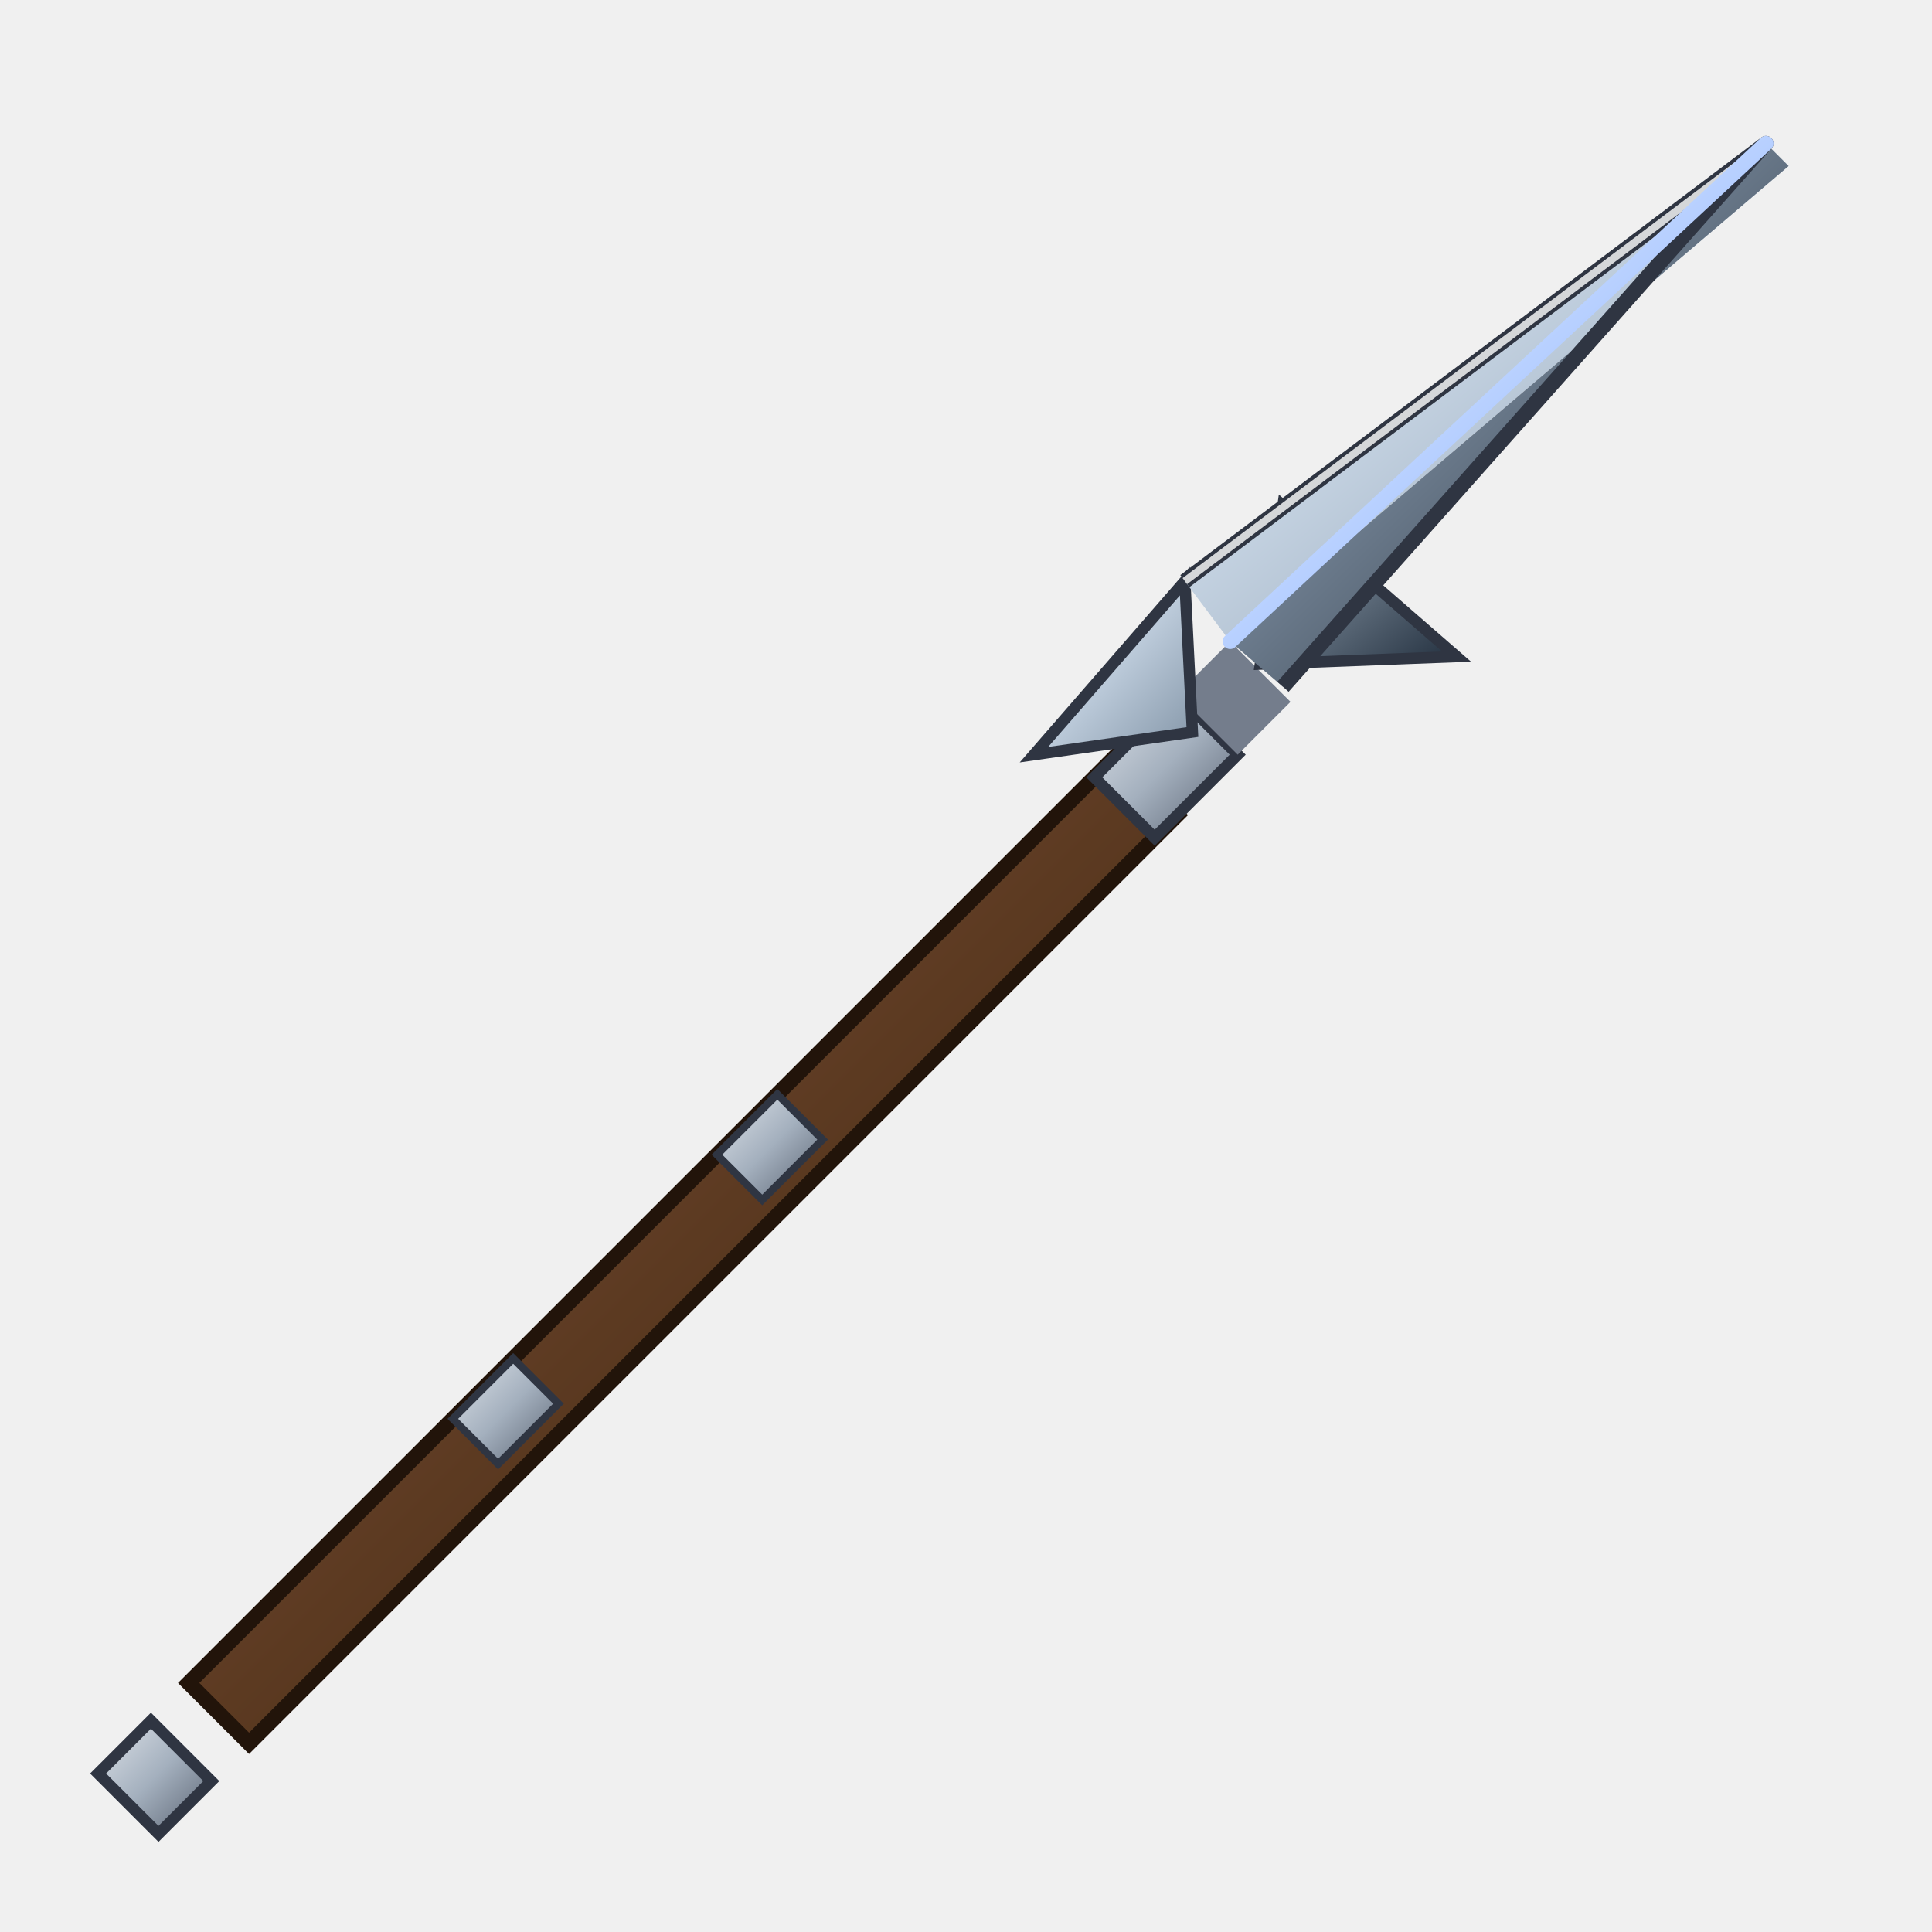
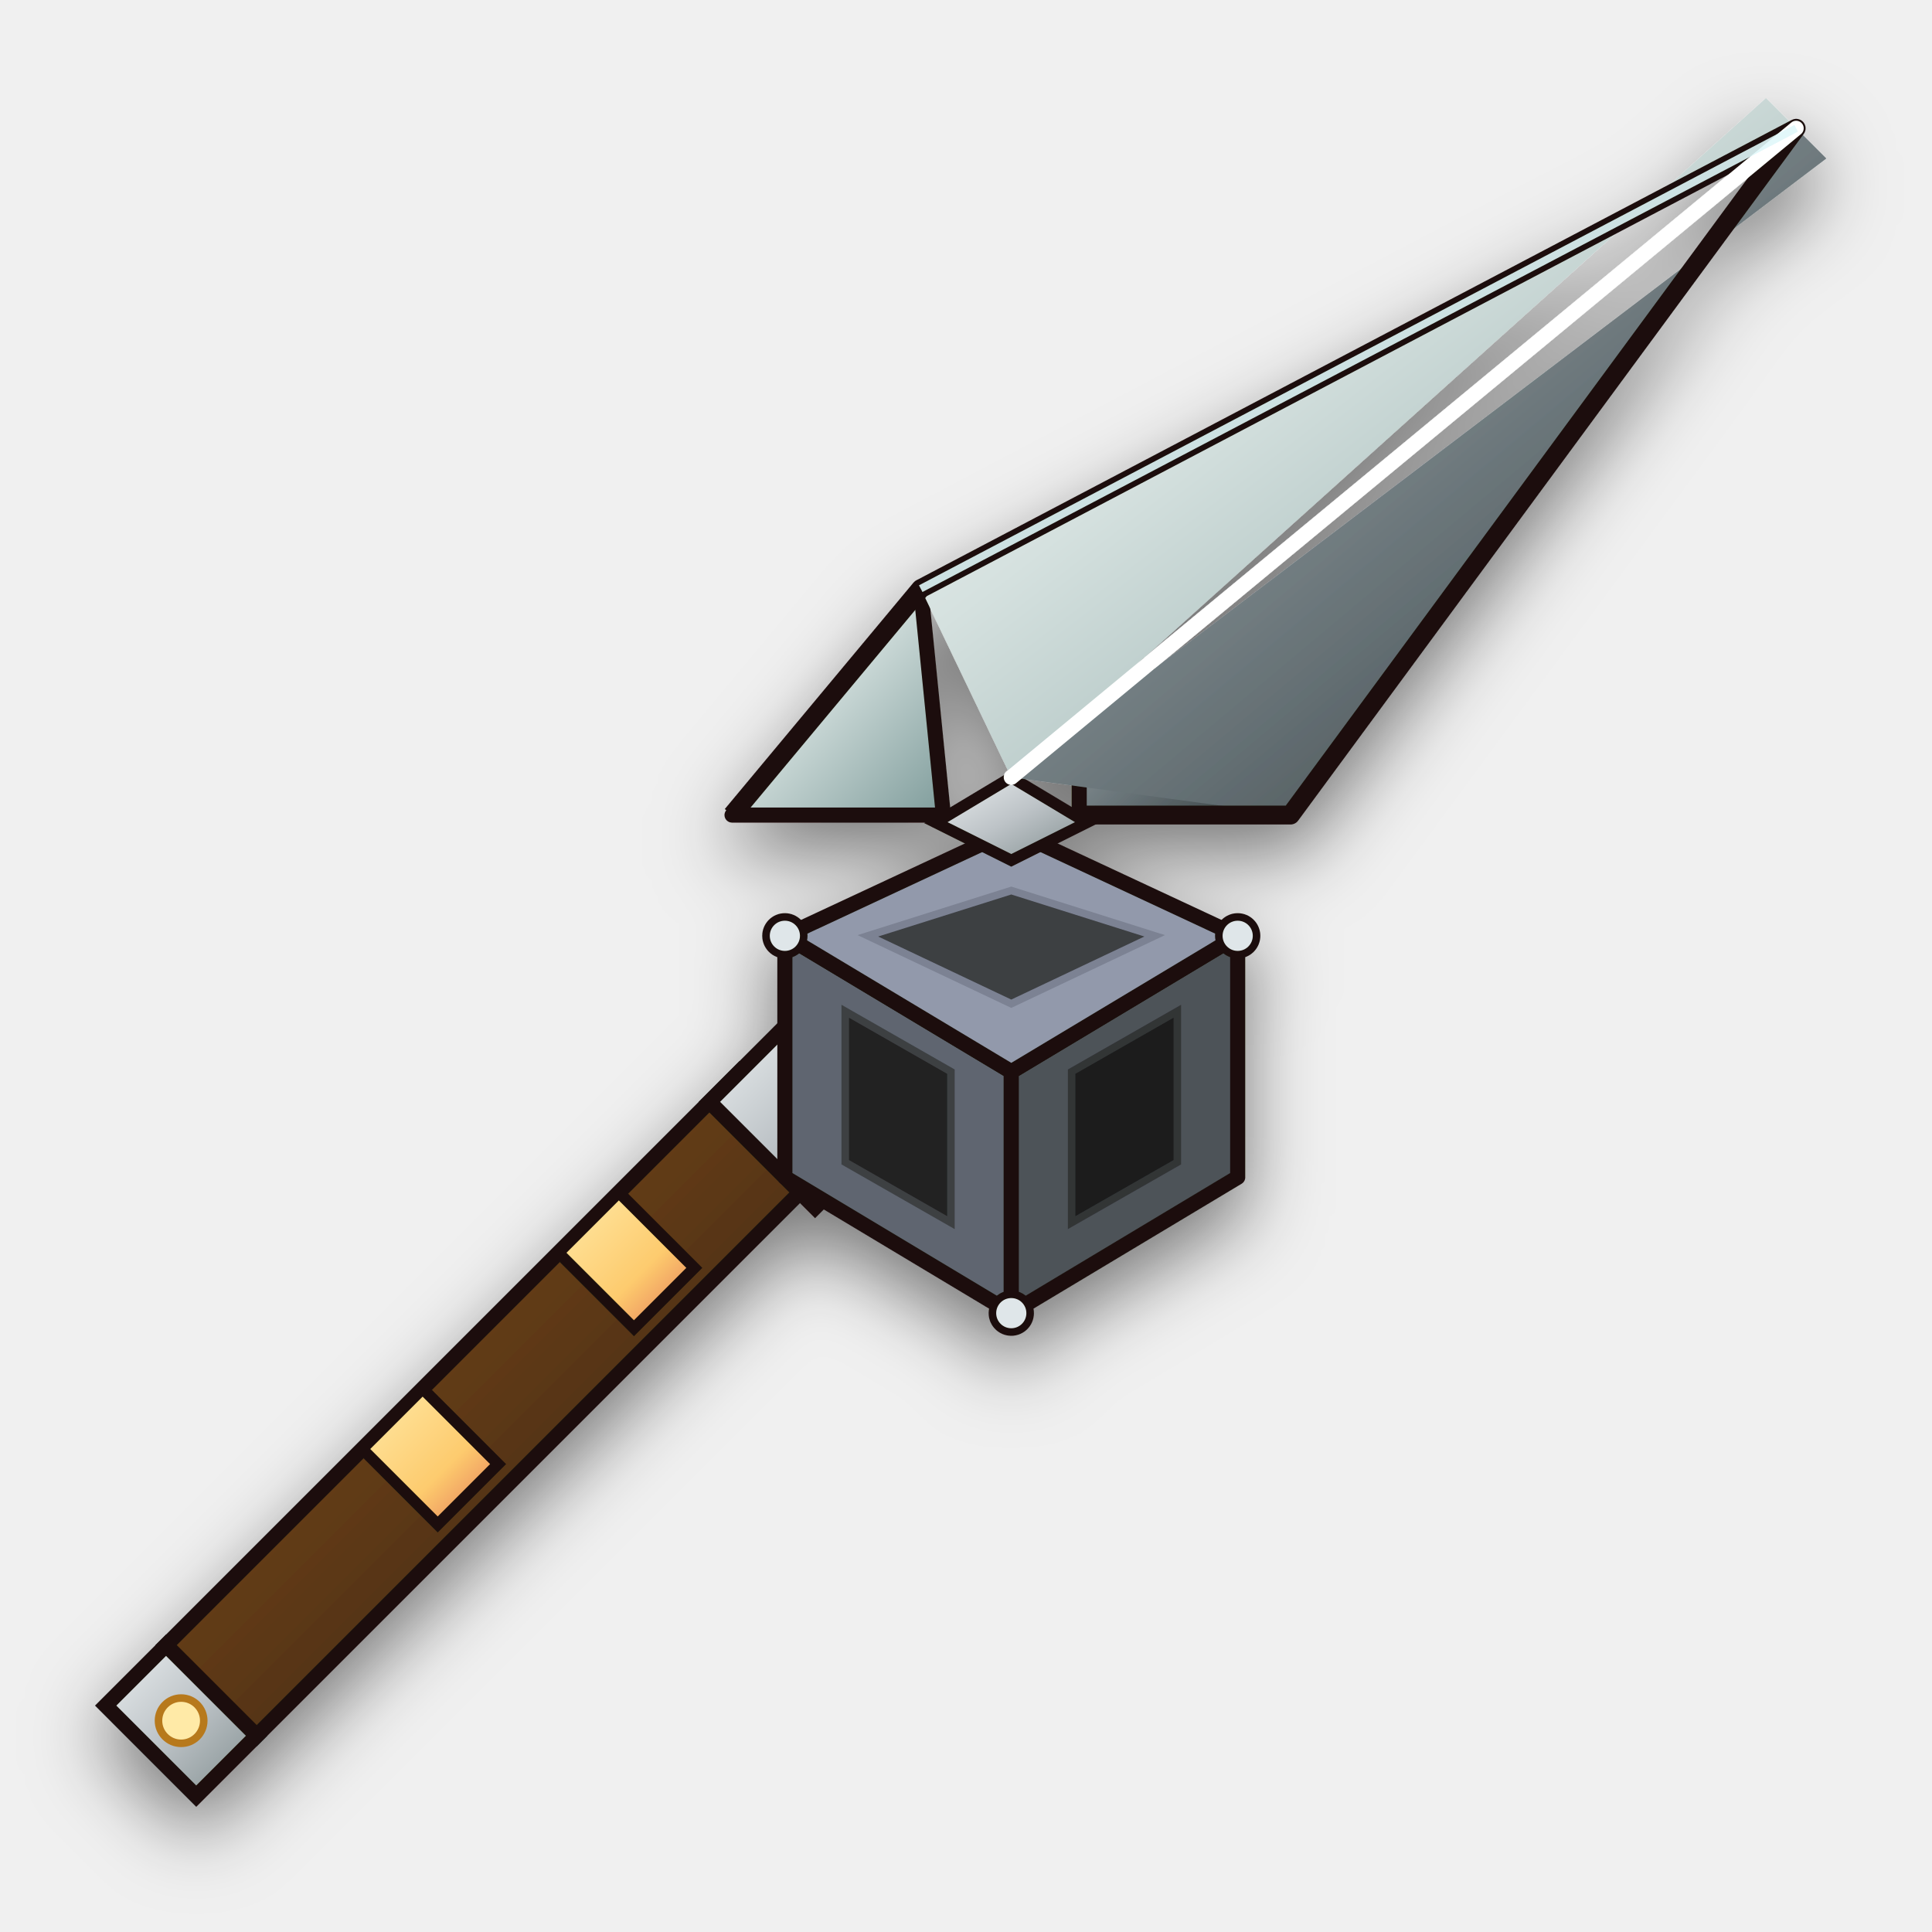
<svg xmlns="http://www.w3.org/2000/svg" viewBox="0 0 512 512" width="512" height="512">
  <defs>
+     <filter id="spearDropShadow" x="-20%" y="-20%" width="140%" height="140%">
+       <feDropShadow dx="0" dy="8" stdDeviation="10" flood-color="#000000" flood-opacity="0.5" />
+     </filter>
    <linearGradient id="spearBladeL" x1="0%" y1="0%" x2="100%" y2="100%">
-       <stop offset="0%" stop-color="#f0f4f8" />
-       <stop offset="40%" stop-color="#c8d6e5" />
-       <stop offset="100%" stop-color="#8395a7" />
+       <stop offset="0%" stop-color="#ffffff" />
+       <stop offset="40%" stop-color="#d5e1df" />
+       <stop offset="100%" stop-color="#7f9c9b" />
    </linearGradient>
    <linearGradient id="spearBladeR" x1="0%" y1="0%" x2="100%" y2="100%">
-       <stop offset="0%" stop-color="#b0c4de" />
-       <stop offset="60%" stop-color="#576574" />
-       <stop offset="100%" stop-color="#222f3e" />
+       <stop offset="0%" stop-color="#b2bec3" />
+       <stop offset="60%" stop-color="#636e72" />
+       <stop offset="100%" stop-color="#2d3436" />
    </linearGradient>
-     <linearGradient id="spearEdge" x1="0%" y1="0%" x2="100%" y2="100%">
-       <stop offset="0%" stop-color="#ffffff" />
-       <stop offset="100%" stop-color="#70a1ff" />
+     <linearGradient id="woodShaft" x1="0%" y1="0%" x2="100%" y2="100%">
+       <stop offset="0%" stop-color="#8d5524" />
+       <stop offset="50%" stop-color="#5c3818" />
+       <stop offset="100%" stop-color="#2d1b0b" />
    </linearGradient>
-     <linearGradient id="shaftGrad" x1="0%" y1="0%" x2="100%" y2="100%">
-       <stop offset="0%" stop-color="#8d5b4c" />
-       <stop offset="50%" stop-color="#5c3a21" />
-       <stop offset="100%" stop-color="#382314" />
+     <linearGradient id="goldAcc" x1="0%" y1="0%" x2="100%" y2="100%">
+       <stop offset="0%" stop-color="#ffeaa7" />
+       <stop offset="60%" stop-color="#fdcb6e" />
+       <stop offset="100%" stop-color="#e17055" />
    </linearGradient>
-     <linearGradient id="metalRing" x1="0%" y1="0%" x2="100%" y2="100%">
-       <stop offset="0%" stop-color="#dfe4ea" />
-       <stop offset="50%" stop-color="#a4b0be" />
-       <stop offset="100%" stop-color="#57606f" />
+     <linearGradient id="steelRing" x1="0%" y1="0%" x2="100%" y2="100%">
+       <stop offset="0%" stop-color="#ecf0f1" />
+       <stop offset="50%" stop-color="#bdc3c7" />
+       <stop offset="100%" stop-color="#7f8c8d" />
    </linearGradient>
  </defs>
-   <path d="M 50 446 L 66 462 L 312 216 L 296 200 Z" fill="url(#shaftGrad)" stroke="#22140a" stroke-width="4" />
-   <path d="M 120 376 L 132 388 L 148 372 L 136 360 Z" fill="url(#metalRing)" stroke="#2f3542" stroke-width="2" />
-   <path d="M 190 306 L 202 318 L 218 302 L 206 290 Z" fill="url(#metalRing)" stroke="#2f3542" stroke-width="2" />
-   <path d="M 40 456 L 56 472 L 42 486 L 26 470 Z" fill="url(#metalRing)" stroke="#2f3542" stroke-width="3" />
-   <path d="M 290 206 L 306 222 L 328 200 L 312 184 Z" fill="url(#metalRing)" stroke="#2f3542" stroke-width="3" />
-   <path d="M 312 184 L 328 200 L 342 186 L 326 170 Z" fill="#747d8c" />
-   <path d="M 316 194 L 274 200 L 314 154 Z" fill="url(#spearBladeL)" stroke="#2f3542" stroke-width="3" />
-   <path d="M 334 176 L 340 134 L 386 174 Z" fill="url(#spearBladeR)" stroke="#2f3542" stroke-width="3" />
-   <path d="M 326 170 L 314 154 L 468 38 L 474 44 Z" fill="url(#spearBladeL)" />
-   <path d="M 326 170 L 340 182 L 468 38 L 474 44 Z" fill="url(#spearBladeR)" />
-   <path d="M 314 154 L 468 38 L 340 182" fill="none" stroke="#2f3542" stroke-width="4" stroke-linejoin="round" />
-   <line x1="314" y1="154" x2="468" y2="38" stroke="#ffffff" stroke-width="2" opacity="0.8" />
-   <line x1="326" y1="170" x2="468" y2="38" stroke="url(#spearEdge)" stroke-width="4" stroke-linecap="round" />
+   <g filter="url(#spearDropShadow)">
+     <path d="M 44 436 L 68 460 L 220 308 L 196 284 Z" fill="url(#woodShaft)" stroke="#1a1108" stroke-width="4" />
+     <path d="M 28 452 L 52 476 L 68 460 L 44 436 Z" fill="url(#steelRing)" stroke="#1a1108" stroke-width="4" />
+     <circle cx="48" cy="456" r="6" fill="#ffeaa7" stroke="#b7791f" stroke-width="2" />
+     <path d="M 96 384 L 116 404 L 132 388 L 112 368 Z" fill="url(#goldAcc)" stroke="#1a1108" stroke-width="3" />
+     <path d="M 148 332 L 168 352 L 184 336 L 164 316 Z" fill="url(#goldAcc)" stroke="#1a1108" stroke-width="3" />
+     <path d="M 188 292 L 216 320 L 236 300 L 208 272 Z" fill="url(#steelRing)" stroke="#1a1108" stroke-width="4" />
+     <polygon points="208,248 268,284 268,348 208,312" fill="#5e656f" stroke="#1a1108" stroke-width="4" stroke-linejoin="round" />
+     <polygon points="224,268 252,284 252,324 224,308" fill="#202020" stroke="#3d3f43" stroke-width="2" />
+     <polygon points="268,284 328,248 328,312 268,348" fill="#4e5259" stroke="#1a1108" stroke-width="4" stroke-linejoin="round" />
+     <polygon points="284,284 312,268 312,308 284,324" fill="#1b1b1b" stroke="#313436" stroke-width="2" />
+     <polygon points="268,220 328,248 268,284 208,248" fill="#9299ab" stroke="#1a1108" stroke-width="4" stroke-linejoin="round" />
+     <polygon points="268,236 306,248 268,266 230,248" fill="#3d3f43" stroke="#7c8293" stroke-width="2" />
+     <circle cx="268" cy="220" r="5" fill="#ffeaa7" stroke="#1a1108" stroke-width="2" />
+     <circle cx="208" cy="248" r="5" fill="#dfe6e9" stroke="#1a1108" stroke-width="2" />
+     <circle cx="328" cy="248" r="5" fill="#dfe6e9" stroke="#1a1108" stroke-width="2" />
+     <circle cx="268" cy="348" r="5" fill="#dfe6e9" stroke="#1a1108" stroke-width="2" />
+     <polygon points="268,206 288,218 268,228 248,218" fill="url(#steelRing)" stroke="#1a1108" stroke-width="3" />
+     <path d="M 250 216 L 194 216 L 244 156 Z" fill="url(#spearBladeL)" stroke="#1a1108" stroke-width="4" stroke-linejoin="round" />
+     <path d="M 286 216 L 286 160 L 342 216 Z" fill="url(#spearBladeR)" stroke="#1a1108" stroke-width="4" stroke-linejoin="round" />
+     <path d="M 268,206 L 244,156 L 476,34 L 468,26 Z" fill="url(#spearBladeL)" />
+     <path d="M 268,206 L 342,216 L 476,34 L 484,42 Z" fill="url(#spearBladeR)" />
+     <path d="M 194 216 L 244 156 L 476 34 L 342 216 L 286 216" fill="none" stroke="#1a1108" stroke-width="5" stroke-linejoin="round" />
+     <line x1="268" y1="206" x2="476" y2="34" stroke="#ffffff" stroke-width="4" stroke-linecap="round" />
+     <line x1="244" y1="156" x2="476" y2="34" stroke="#e0f7fa" stroke-width="2" opacity="0.9" />
+   </g>
</svg>
